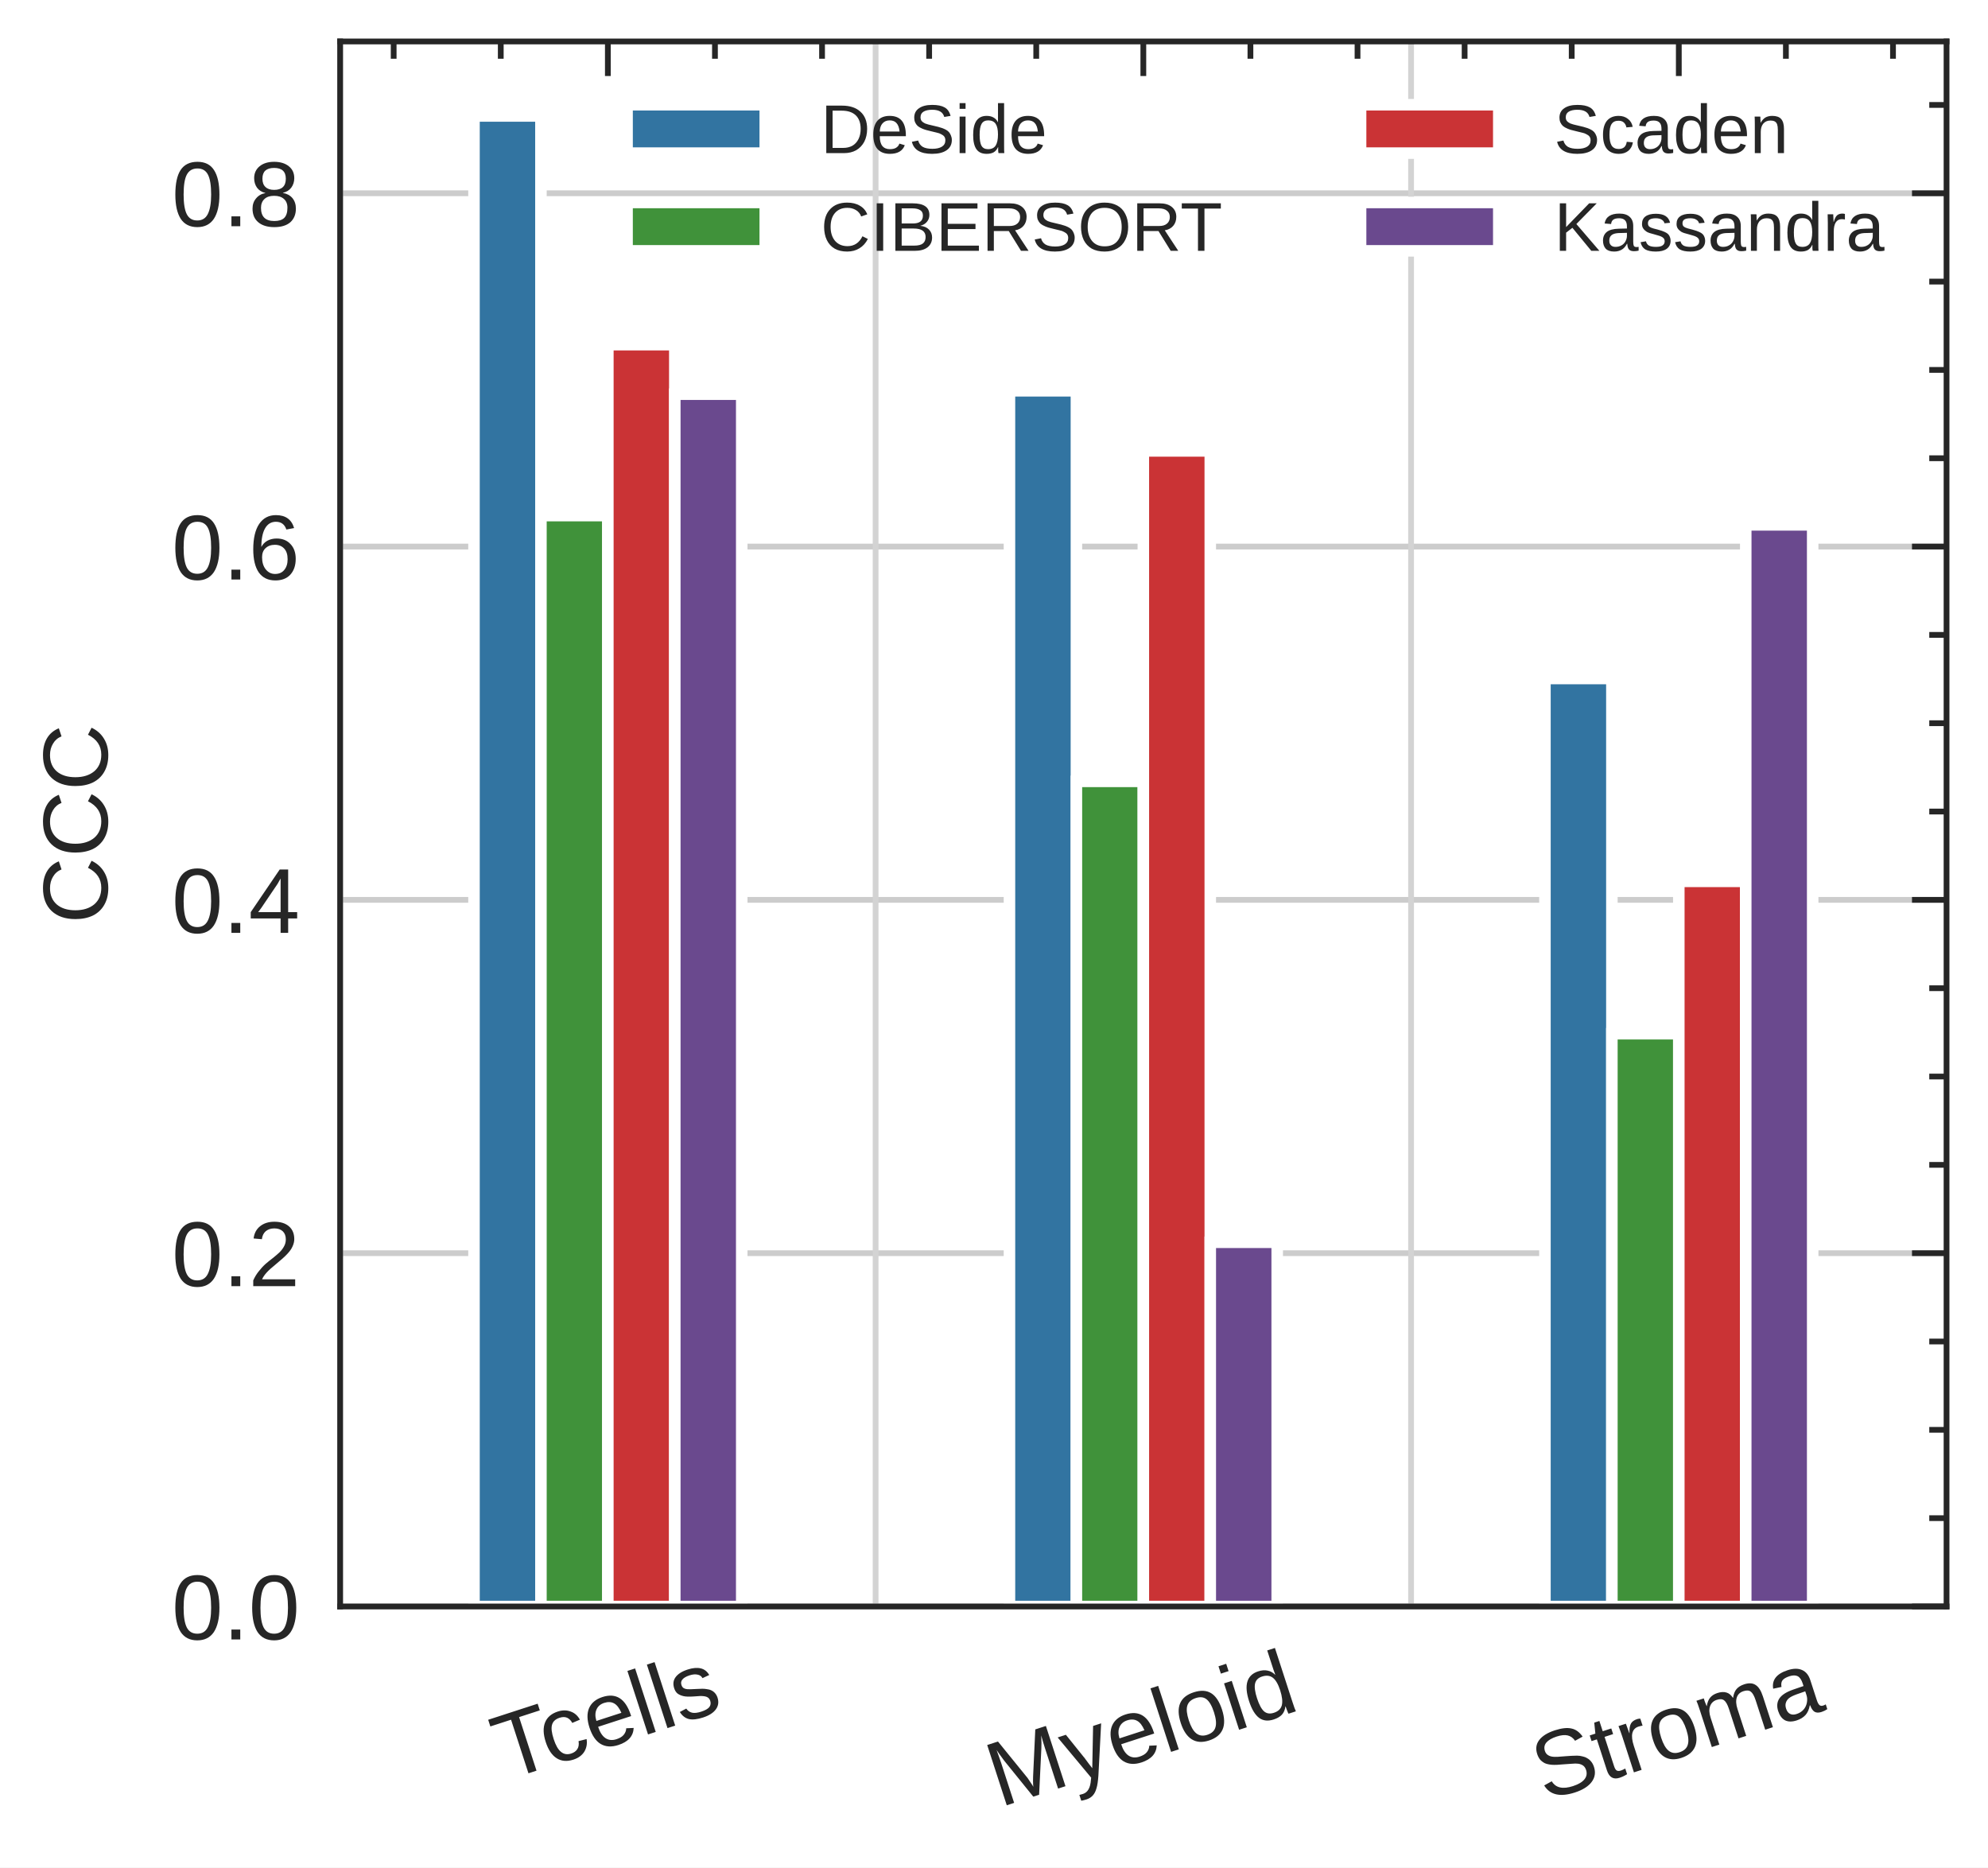
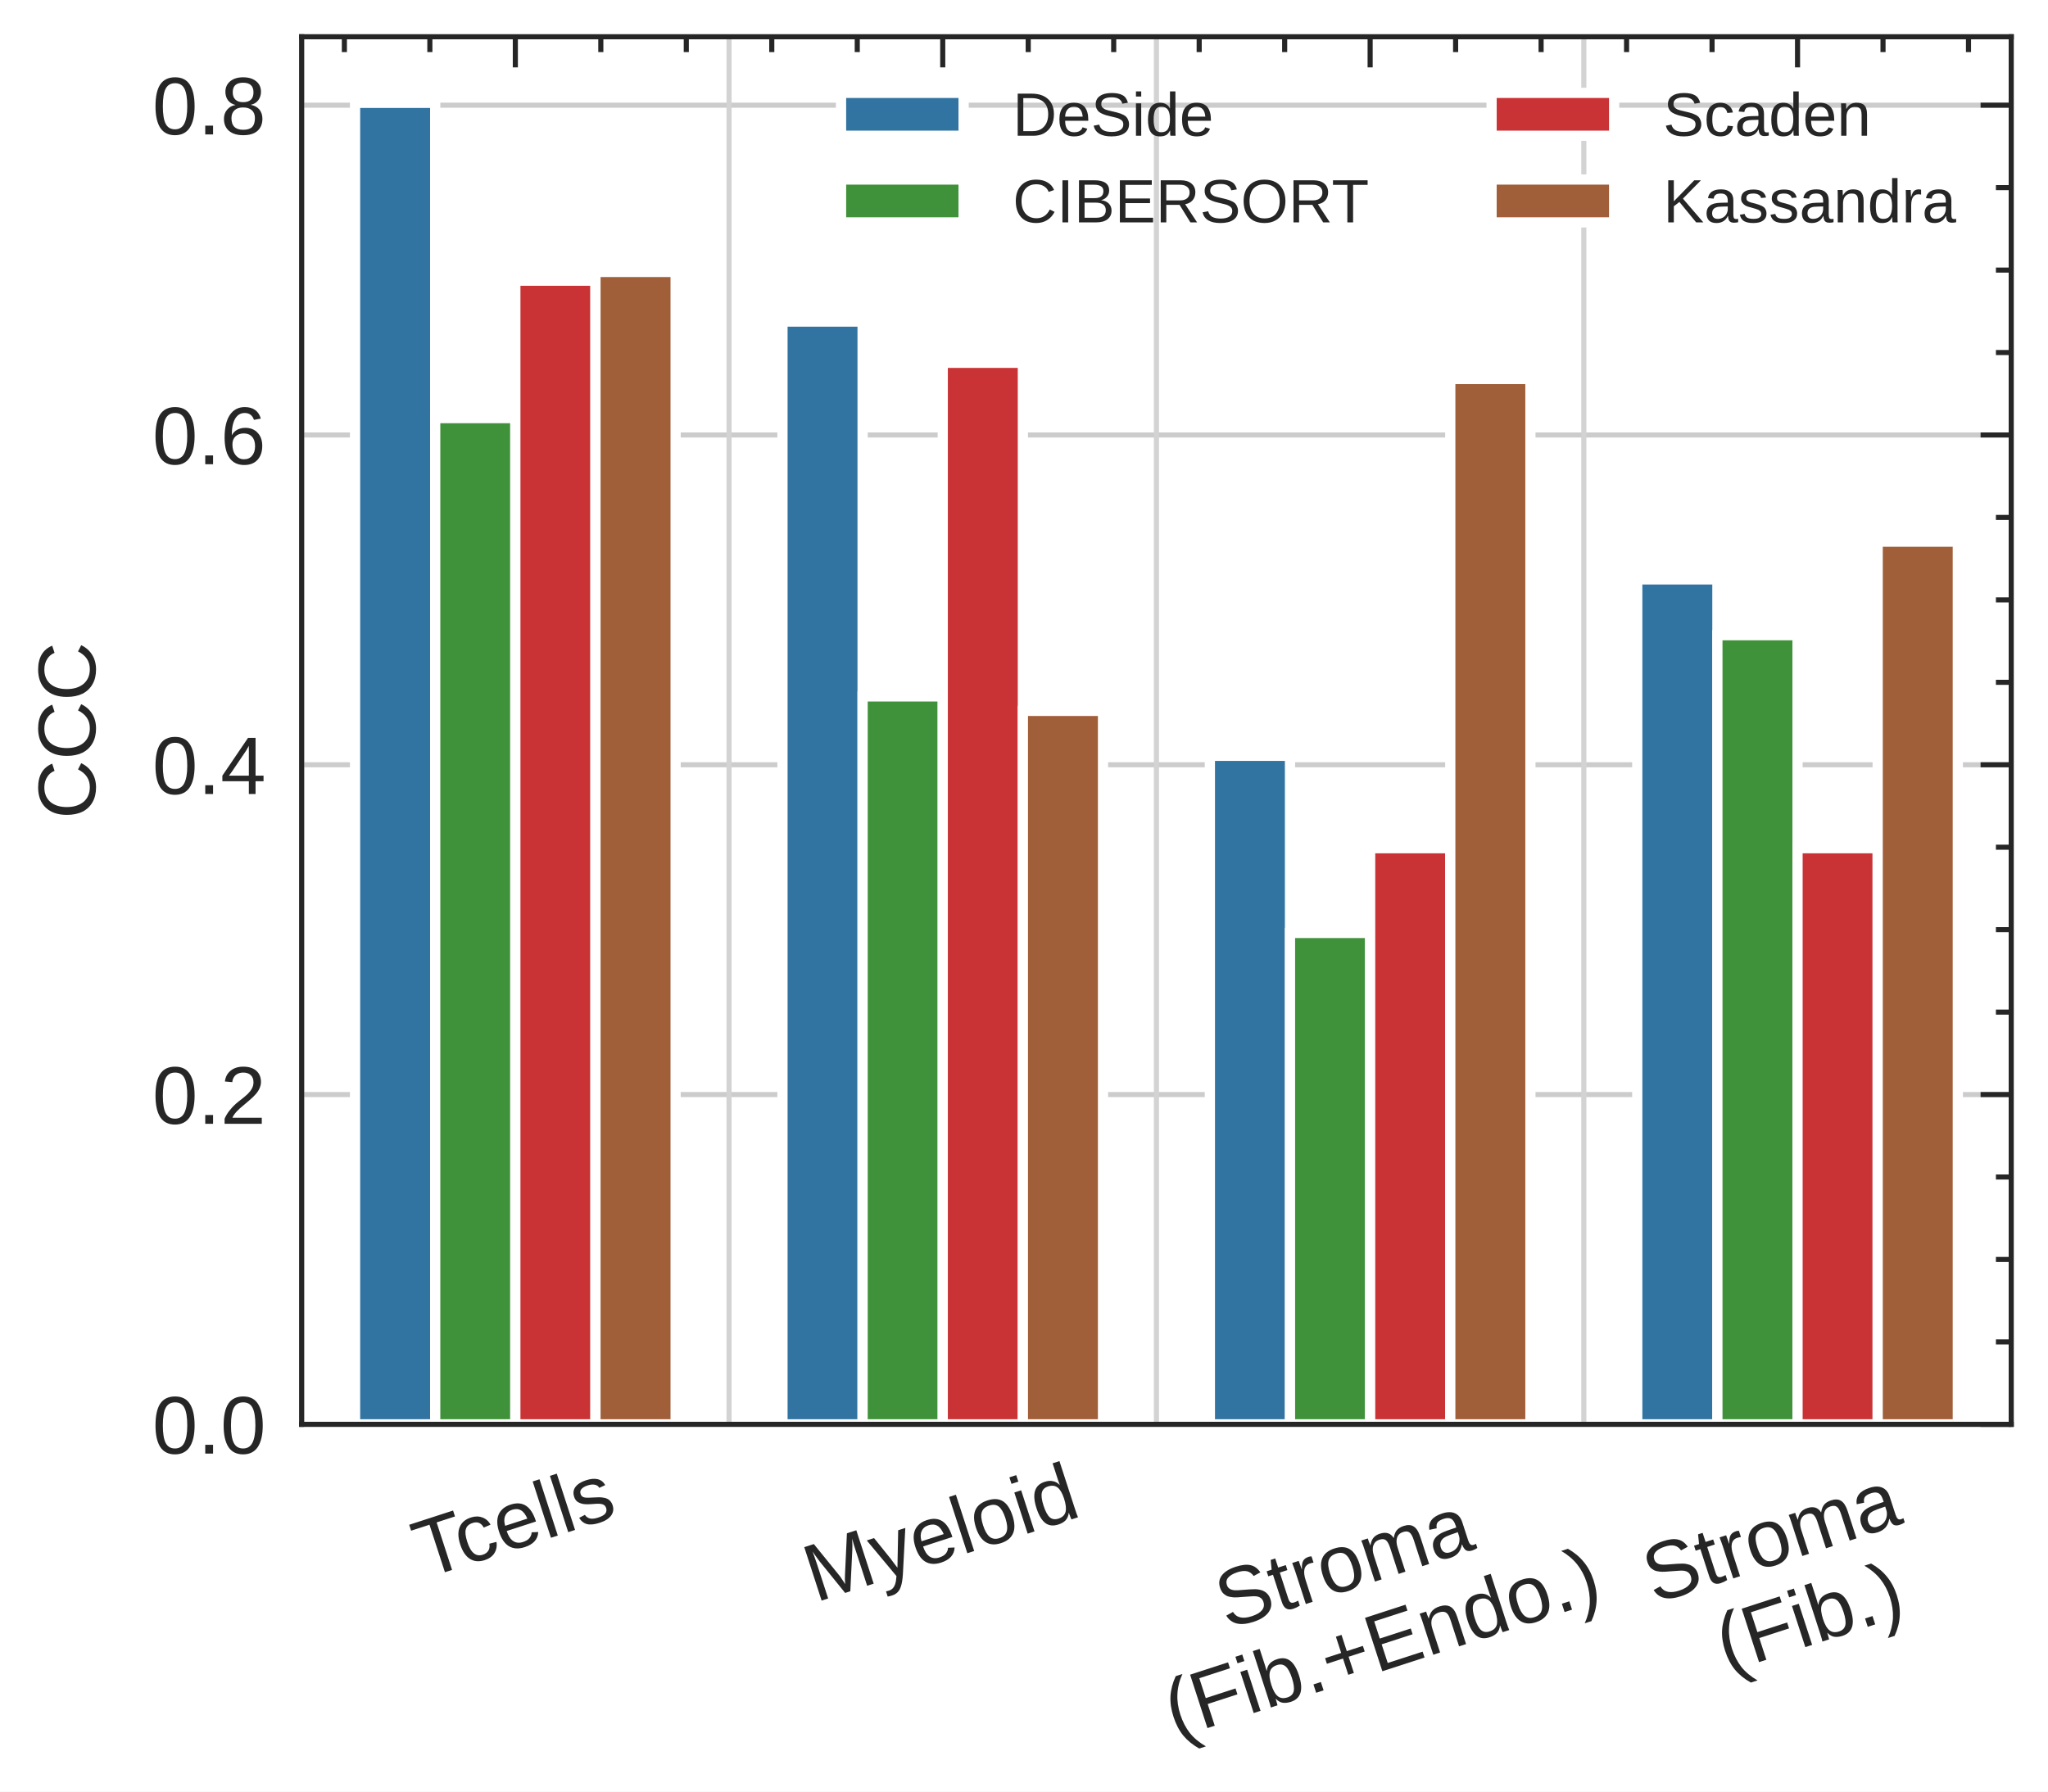
- <svg xmlns="http://www.w3.org/2000/svg" xmlns:xlink="http://www.w3.org/1999/xlink" width="172.636pt" height="162.165pt" viewBox="0 0 172.636 162.165" version="1.1">
+ <svg xmlns="http://www.w3.org/2000/svg" xmlns:xlink="http://www.w3.org/1999/xlink" width="200.536pt" height="175.477pt" viewBox="0 0 200.536 175.477" version="1.1">
  <defs>
    <style type="text/css">*{stroke-linejoin: round; stroke-linecap: butt}</style>
  </defs>
  <g id="figure_1">
    <g id="patch_1">
-       <path d="M 0 162.165  L 172.636 162.165  L 172.636 0  L 0 0  z " style="fill: #ffffff" />
+       <path d="M 0 175.477  L 200.536 175.477  L 200.536 0  L 0 0  z " style="fill: #ffffff" />
    </g>
    <g id="axes_1">
      <g id="patch_2">
-         <path d="M 29.536 139.5  L 169.036 139.5  L 169.036 3.6  L 29.536 3.6  z " style="fill: #ffffff" />
+         <path d="M 29.536 139.5  L 196.936 139.5  L 196.936 3.6  L 29.536 3.6  z " style="fill: #ffffff" />
      </g>
      <g id="matplotlib.axis_1">
        <g id="xtick_1">
          <g id="line2d_1">
            <defs>
-               <path id="m4c55c79559" d="M 0 0  L 0 3  " style="stroke: #262626; stroke-width: 0.5" />
+               <path id="mb11e8b352e" d="M 0 0  L 0 3  " style="stroke: #262626; stroke-width: 0.5" />
            </defs>
            <g>
-               <use xlink:href="#m4c55c79559" x="52.786" y="3.6" style="fill: #262626; stroke: #262626; stroke-width: 0.5" />
+               <use xlink:href="#mb11e8b352e" x="50.461" y="3.6" style="fill: #262626; stroke: #262626; stroke-width: 0.5" />
            </g>
          </g>
          <g id="text_1">
-             <text style="fill: #262626; font: 8px 'Arial'" transform="translate(43.91477 154.6263)rotate(-18)">Tcells</text>
+             <text style="fill: #262626; font: 8px 'Arial'" transform="translate(41.58977 154.6263)rotate(-18)">Tcells</text>
          </g>
        </g>
        <g id="xtick_2">
          <g id="line2d_2">
            <g>
-               <use xlink:href="#m4c55c79559" x="99.286" y="3.6" style="fill: #262626; stroke: #262626; stroke-width: 0.5" />
+               <use xlink:href="#mb11e8b352e" x="92.311" y="3.6" style="fill: #262626; stroke: #262626; stroke-width: 0.5" />
            </g>
          </g>
          <g id="text_2">
-             <text style="fill: #262626; font: 8px 'Arial'" transform="translate(86.80291 156.964)rotate(-18)">Myeloid</text>
+             <text style="fill: #262626; font: 8px 'Arial'" transform="translate(79.82791 156.964)rotate(-18)">Myeloid</text>
          </g>
        </g>
        <g id="xtick_3">
          <g id="line2d_3">
            <g>
-               <use xlink:href="#m4c55c79559" x="145.786" y="3.6" style="fill: #262626; stroke: #262626; stroke-width: 0.5" />
+               <use xlink:href="#mb11e8b352e" x="134.161" y="3.6" style="fill: #262626; stroke: #262626; stroke-width: 0.5" />
            </g>
          </g>
          <g id="text_3">
-             <text style="fill: #262626; font: 8px 'Arial'" transform="translate(134.1644 156.4136)rotate(-18)">Stroma</text>
+             <text style="fill: #262626; font: 8px 'Arial'" transform="translate(120.1426 159.6086)rotate(-18)">Stroma </text>
+             <text style="fill: #262626; font: 8px 'Arial'" transform="translate(115.0739 170.2755)rotate(-18)">(Fib.+Endo.)</text>
          </g>
        </g>
        <g id="xtick_4">
          <g id="line2d_4">
-             <defs>
-               <path id="m9e9adee984" d="M 0 0  L 0 1.5  " style="stroke: #262626; stroke-width: 0.5" />
-             </defs>
-             <g>
-               <use xlink:href="#m9e9adee984" x="34.186" y="3.6" style="fill: #262626; stroke: #262626; stroke-width: 0.5" />
-             </g>
+             <g>
+               <use xlink:href="#mb11e8b352e" x="176.011" y="3.6" style="fill: #262626; stroke: #262626; stroke-width: 0.5" />
+             </g>
+           </g>
+           <g id="text_4">
+             <text style="fill: #262626; font: 8px 'Arial'" transform="translate(161.9926 157.1004)rotate(-18)">Stroma </text>
+             <text style="fill: #262626; font: 8px 'Arial'" transform="translate(169.0868 163.8153)rotate(-18)">(Fib.)</text>
          </g>
        </g>
        <g id="xtick_5">
          <g id="line2d_5">
-             <g>
-               <use xlink:href="#m9e9adee984" x="43.486" y="3.6" style="fill: #262626; stroke: #262626; stroke-width: 0.5" />
+             <defs>
+               <path id="mb21814b7e6" d="M 0 0  L 0 1.5  " style="stroke: #262626; stroke-width: 0.5" />
+             </defs>
+             <g>
+               <use xlink:href="#mb21814b7e6" x="33.721" y="3.6" style="fill: #262626; stroke: #262626; stroke-width: 0.5" />
            </g>
          </g>
        </g>
        <g id="xtick_6">
          <g id="line2d_6">
            <g>
-               <use xlink:href="#m9e9adee984" x="62.086" y="3.6" style="fill: #262626; stroke: #262626; stroke-width: 0.5" />
+               <use xlink:href="#mb21814b7e6" x="42.091" y="3.6" style="fill: #262626; stroke: #262626; stroke-width: 0.5" />
            </g>
          </g>
        </g>
        <g id="xtick_7">
          <g id="line2d_7">
            <g>
-               <use xlink:href="#m9e9adee984" x="71.386" y="3.6" style="fill: #262626; stroke: #262626; stroke-width: 0.5" />
+               <use xlink:href="#mb21814b7e6" x="58.831" y="3.6" style="fill: #262626; stroke: #262626; stroke-width: 0.5" />
            </g>
          </g>
        </g>
        <g id="xtick_8">
          <g id="line2d_8">
            <g>
-               <use xlink:href="#m9e9adee984" x="80.686" y="3.6" style="fill: #262626; stroke: #262626; stroke-width: 0.5" />
+               <use xlink:href="#mb21814b7e6" x="67.201" y="3.6" style="fill: #262626; stroke: #262626; stroke-width: 0.5" />
            </g>
          </g>
        </g>
        <g id="xtick_9">
          <g id="line2d_9">
            <g>
-               <use xlink:href="#m9e9adee984" x="89.986" y="3.6" style="fill: #262626; stroke: #262626; stroke-width: 0.5" />
+               <use xlink:href="#mb21814b7e6" x="75.571" y="3.6" style="fill: #262626; stroke: #262626; stroke-width: 0.5" />
            </g>
          </g>
        </g>
        <g id="xtick_10">
          <g id="line2d_10">
            <g>
-               <use xlink:href="#m9e9adee984" x="108.586" y="3.6" style="fill: #262626; stroke: #262626; stroke-width: 0.5" />
+               <use xlink:href="#mb21814b7e6" x="83.941" y="3.6" style="fill: #262626; stroke: #262626; stroke-width: 0.5" />
            </g>
          </g>
        </g>
        <g id="xtick_11">
          <g id="line2d_11">
            <g>
-               <use xlink:href="#m9e9adee984" x="117.886" y="3.6" style="fill: #262626; stroke: #262626; stroke-width: 0.5" />
+               <use xlink:href="#mb21814b7e6" x="100.681" y="3.6" style="fill: #262626; stroke: #262626; stroke-width: 0.5" />
            </g>
          </g>
        </g>
        <g id="xtick_12">
          <g id="line2d_12">
            <g>
-               <use xlink:href="#m9e9adee984" x="127.186" y="3.6" style="fill: #262626; stroke: #262626; stroke-width: 0.5" />
+               <use xlink:href="#mb21814b7e6" x="109.051" y="3.6" style="fill: #262626; stroke: #262626; stroke-width: 0.5" />
            </g>
          </g>
        </g>
        <g id="xtick_13">
          <g id="line2d_13">
            <g>
-               <use xlink:href="#m9e9adee984" x="136.486" y="3.6" style="fill: #262626; stroke: #262626; stroke-width: 0.5" />
+               <use xlink:href="#mb21814b7e6" x="117.421" y="3.6" style="fill: #262626; stroke: #262626; stroke-width: 0.5" />
            </g>
          </g>
        </g>
        <g id="xtick_14">
          <g id="line2d_14">
            <g>
-               <use xlink:href="#m9e9adee984" x="155.086" y="3.6" style="fill: #262626; stroke: #262626; stroke-width: 0.5" />
+               <use xlink:href="#mb21814b7e6" x="125.791" y="3.6" style="fill: #262626; stroke: #262626; stroke-width: 0.5" />
            </g>
          </g>
        </g>
        <g id="xtick_15">
          <g id="line2d_15">
            <g>
-               <use xlink:href="#m9e9adee984" x="164.386" y="3.6" style="fill: #262626; stroke: #262626; stroke-width: 0.5" />
+               <use xlink:href="#mb21814b7e6" x="142.531" y="3.6" style="fill: #262626; stroke: #262626; stroke-width: 0.5" />
+             </g>
+           </g>
+         </g>
+         <g id="xtick_16">
+           <g id="line2d_16">
+             <g>
+               <use xlink:href="#mb21814b7e6" x="150.901" y="3.6" style="fill: #262626; stroke: #262626; stroke-width: 0.5" />
+             </g>
+           </g>
+         </g>
+         <g id="xtick_17">
+           <g id="line2d_17">
+             <g>
+               <use xlink:href="#mb21814b7e6" x="159.271" y="3.6" style="fill: #262626; stroke: #262626; stroke-width: 0.5" />
+             </g>
+           </g>
+         </g>
+         <g id="xtick_18">
+           <g id="line2d_18">
+             <g>
+               <use xlink:href="#mb21814b7e6" x="167.641" y="3.6" style="fill: #262626; stroke: #262626; stroke-width: 0.5" />
+             </g>
+           </g>
+         </g>
+         <g id="xtick_19">
+           <g id="line2d_19">
+             <g>
+               <use xlink:href="#mb21814b7e6" x="184.381" y="3.6" style="fill: #262626; stroke: #262626; stroke-width: 0.5" />
+             </g>
+           </g>
+         </g>
+         <g id="xtick_20">
+           <g id="line2d_20">
+             <g>
+               <use xlink:href="#mb21814b7e6" x="192.751" y="3.6" style="fill: #262626; stroke: #262626; stroke-width: 0.5" />
            </g>
          </g>
        </g>
      </g>
      <g id="matplotlib.axis_2">
        <g id="ytick_1">
-           <g id="line2d_16">
-             <path d="M 29.536 139.5  L 169.036 139.5  " clip-path="url(#pa37ca09bcc)" style="fill: none; stroke: #cccccc; stroke-width: 0.5; stroke-linecap: round" />
-           </g>
-           <g id="line2d_17">
+           <g id="line2d_21">
+             <path d="M 29.536 139.5  L 196.936 139.5  " clip-path="url(#p33b886769d)" style="fill: none; stroke: #cccccc; stroke-width: 0.5; stroke-linecap: round" />
+           </g>
+           <g id="line2d_22">
            <defs>
-               <path id="m4dd81685ff" d="M 0 0  L -3 0  " style="stroke: #262626; stroke-width: 0.5" />
+               <path id="m126114aaee" d="M 0 0  L -3 0  " style="stroke: #262626; stroke-width: 0.5" />
            </defs>
            <g>
-               <use xlink:href="#m4dd81685ff" x="169.036" y="139.5" style="fill: #262626; stroke: #262626; stroke-width: 0.5" />
-             </g>
-           </g>
-           <g id="text_4">
+               <use xlink:href="#m126114aaee" x="196.936" y="139.5" style="fill: #262626; stroke: #262626; stroke-width: 0.5" />
+             </g>
+           </g>
+           <g id="text_5">
            <text style="fill: #262626; font: 8px 'Arial'; text-anchor: end" x="26.036" y="142.363" transform="rotate(-0, 26.03625, 142.3631)">0.0</text>
          </g>
        </g>
        <g id="ytick_2">
-           <g id="line2d_18">
-             <path d="M 29.536 108.82  L 169.036 108.82  " clip-path="url(#pa37ca09bcc)" style="fill: none; stroke: #cccccc; stroke-width: 0.5; stroke-linecap: round" />
-           </g>
-           <g id="line2d_19">
-             <g>
-               <use xlink:href="#m4dd81685ff" x="169.036" y="108.82" style="fill: #262626; stroke: #262626; stroke-width: 0.5" />
-             </g>
-           </g>
-           <g id="text_5">
-             <text style="fill: #262626; font: 8px 'Arial'; text-anchor: end" x="26.036" y="111.684" transform="rotate(-0, 26.03625, 111.6835)">0.2</text>
+           <g id="line2d_23">
+             <path d="M 29.536 107.2  L 196.936 107.2  " clip-path="url(#p33b886769d)" style="fill: none; stroke: #cccccc; stroke-width: 0.5; stroke-linecap: round" />
+           </g>
+           <g id="line2d_24">
+             <g>
+               <use xlink:href="#m126114aaee" x="196.936" y="107.2" style="fill: #262626; stroke: #262626; stroke-width: 0.5" />
+             </g>
+           </g>
+           <g id="text_6">
+             <text style="fill: #262626; font: 8px 'Arial'; text-anchor: end" x="26.036" y="110.064" transform="rotate(-0, 26.03625, 110.0636)">0.2</text>
          </g>
        </g>
        <g id="ytick_3">
-           <g id="line2d_20">
-             <path d="M 29.536 78.141  L 169.036 78.141  " clip-path="url(#pa37ca09bcc)" style="fill: none; stroke: #cccccc; stroke-width: 0.5; stroke-linecap: round" />
-           </g>
-           <g id="line2d_21">
-             <g>
-               <use xlink:href="#m4dd81685ff" x="169.036" y="78.141" style="fill: #262626; stroke: #262626; stroke-width: 0.5" />
-             </g>
-           </g>
-           <g id="text_6">
-             <text style="fill: #262626; font: 8px 'Arial'; text-anchor: end" x="26.036" y="81.004" transform="rotate(-0, 26.03625, 81.00391)">0.4</text>
+           <g id="line2d_25">
+             <path d="M 29.536 74.901  L 196.936 74.901  " clip-path="url(#p33b886769d)" style="fill: none; stroke: #cccccc; stroke-width: 0.5; stroke-linecap: round" />
+           </g>
+           <g id="line2d_26">
+             <g>
+               <use xlink:href="#m126114aaee" x="196.936" y="74.901" style="fill: #262626; stroke: #262626; stroke-width: 0.5" />
+             </g>
+           </g>
+           <g id="text_7">
+             <text style="fill: #262626; font: 8px 'Arial'; text-anchor: end" x="26.036" y="77.764" transform="rotate(-0, 26.03625, 77.76408)">0.4</text>
          </g>
        </g>
        <g id="ytick_4">
-           <g id="line2d_22">
-             <path d="M 29.536 47.461  L 169.036 47.461  " clip-path="url(#pa37ca09bcc)" style="fill: none; stroke: #cccccc; stroke-width: 0.5; stroke-linecap: round" />
-           </g>
-           <g id="line2d_23">
-             <g>
-               <use xlink:href="#m4dd81685ff" x="169.036" y="47.461" style="fill: #262626; stroke: #262626; stroke-width: 0.5" />
-             </g>
-           </g>
-           <g id="text_7">
-             <text style="fill: #262626; font: 8px 'Arial'; text-anchor: end" x="26.036" y="50.324" transform="rotate(-0, 26.03625, 50.3243)">0.6</text>
+           <g id="line2d_27">
+             <path d="M 29.536 42.601  L 196.936 42.601  " clip-path="url(#p33b886769d)" style="fill: none; stroke: #cccccc; stroke-width: 0.5; stroke-linecap: round" />
+           </g>
+           <g id="line2d_28">
+             <g>
+               <use xlink:href="#m126114aaee" x="196.936" y="42.601" style="fill: #262626; stroke: #262626; stroke-width: 0.5" />
+             </g>
+           </g>
+           <g id="text_8">
+             <text style="fill: #262626; font: 8px 'Arial'; text-anchor: end" x="26.036" y="45.465" transform="rotate(-0, 26.03625, 45.46455)">0.6</text>
          </g>
        </g>
        <g id="ytick_5">
-           <g id="line2d_24">
-             <path d="M 29.536 16.782  L 169.036 16.782  " clip-path="url(#pa37ca09bcc)" style="fill: none; stroke: #cccccc; stroke-width: 0.5; stroke-linecap: round" />
-           </g>
-           <g id="line2d_25">
-             <g>
-               <use xlink:href="#m4dd81685ff" x="169.036" y="16.782" style="fill: #262626; stroke: #262626; stroke-width: 0.5" />
-             </g>
-           </g>
-           <g id="text_8">
-             <text style="fill: #262626; font: 8px 'Arial'; text-anchor: end" x="26.036" y="19.645" transform="rotate(-0, 26.03625, 19.64469)">0.8</text>
+           <g id="line2d_29">
+             <path d="M 29.536 10.302  L 196.936 10.302  " clip-path="url(#p33b886769d)" style="fill: none; stroke: #cccccc; stroke-width: 0.5; stroke-linecap: round" />
+           </g>
+           <g id="line2d_30">
+             <g>
+               <use xlink:href="#m126114aaee" x="196.936" y="10.302" style="fill: #262626; stroke: #262626; stroke-width: 0.5" />
+             </g>
+           </g>
+           <g id="text_9">
+             <text style="fill: #262626; font: 8px 'Arial'; text-anchor: end" x="26.036" y="13.165" transform="rotate(-0, 26.03625, 13.16503)">0.8</text>
          </g>
        </g>
        <g id="ytick_6">
-           <g id="line2d_26">
+           <g id="line2d_31">
            <defs>
-               <path id="m753be40978" d="M 0 0  L -1.5 0  " style="stroke: #262626; stroke-width: 0.5" />
+               <path id="mc7b4b377d9" d="M 0 0  L -1.5 0  " style="stroke: #262626; stroke-width: 0.5" />
            </defs>
            <g>
-               <use xlink:href="#m753be40978" x="169.036" y="131.83" style="fill: #262626; stroke: #262626; stroke-width: 0.5" />
+               <use xlink:href="#mc7b4b377d9" x="196.936" y="131.425" style="fill: #262626; stroke: #262626; stroke-width: 0.5" />
            </g>
          </g>
        </g>
        <g id="ytick_7">
-           <g id="line2d_27">
-             <g>
-               <use xlink:href="#m753be40978" x="169.036" y="124.16" style="fill: #262626; stroke: #262626; stroke-width: 0.5" />
+           <g id="line2d_32">
+             <g>
+               <use xlink:href="#mc7b4b377d9" x="196.936" y="123.35" style="fill: #262626; stroke: #262626; stroke-width: 0.5" />
            </g>
          </g>
        </g>
        <g id="ytick_8">
-           <g id="line2d_28">
-             <g>
-               <use xlink:href="#m753be40978" x="169.036" y="116.49" style="fill: #262626; stroke: #262626; stroke-width: 0.5" />
+           <g id="line2d_33">
+             <g>
+               <use xlink:href="#mc7b4b377d9" x="196.936" y="115.275" style="fill: #262626; stroke: #262626; stroke-width: 0.5" />
            </g>
          </g>
        </g>
        <g id="ytick_9">
-           <g id="line2d_29">
-             <g>
-               <use xlink:href="#m753be40978" x="169.036" y="101.15" style="fill: #262626; stroke: #262626; stroke-width: 0.5" />
+           <g id="line2d_34">
+             <g>
+               <use xlink:href="#mc7b4b377d9" x="196.936" y="99.126" style="fill: #262626; stroke: #262626; stroke-width: 0.5" />
            </g>
          </g>
        </g>
        <g id="ytick_10">
-           <g id="line2d_30">
-             <g>
-               <use xlink:href="#m753be40978" x="169.036" y="93.481" style="fill: #262626; stroke: #262626; stroke-width: 0.5" />
+           <g id="line2d_35">
+             <g>
+               <use xlink:href="#mc7b4b377d9" x="196.936" y="91.051" style="fill: #262626; stroke: #262626; stroke-width: 0.5" />
            </g>
          </g>
        </g>
        <g id="ytick_11">
-           <g id="line2d_31">
-             <g>
-               <use xlink:href="#m753be40978" x="169.036" y="85.811" style="fill: #262626; stroke: #262626; stroke-width: 0.5" />
+           <g id="line2d_36">
+             <g>
+               <use xlink:href="#mc7b4b377d9" x="196.936" y="82.976" style="fill: #262626; stroke: #262626; stroke-width: 0.5" />
            </g>
          </g>
        </g>
        <g id="ytick_12">
-           <g id="line2d_32">
-             <g>
-               <use xlink:href="#m753be40978" x="169.036" y="70.471" style="fill: #262626; stroke: #262626; stroke-width: 0.5" />
+           <g id="line2d_37">
+             <g>
+               <use xlink:href="#mc7b4b377d9" x="196.936" y="66.826" style="fill: #262626; stroke: #262626; stroke-width: 0.5" />
            </g>
          </g>
        </g>
        <g id="ytick_13">
-           <g id="line2d_33">
-             <g>
-               <use xlink:href="#m753be40978" x="169.036" y="62.801" style="fill: #262626; stroke: #262626; stroke-width: 0.5" />
+           <g id="line2d_38">
+             <g>
+               <use xlink:href="#mc7b4b377d9" x="196.936" y="58.751" style="fill: #262626; stroke: #262626; stroke-width: 0.5" />
            </g>
          </g>
        </g>
        <g id="ytick_14">
-           <g id="line2d_34">
-             <g>
-               <use xlink:href="#m753be40978" x="169.036" y="55.131" style="fill: #262626; stroke: #262626; stroke-width: 0.5" />
+           <g id="line2d_39">
+             <g>
+               <use xlink:href="#mc7b4b377d9" x="196.936" y="50.676" style="fill: #262626; stroke: #262626; stroke-width: 0.5" />
            </g>
          </g>
        </g>
        <g id="ytick_15">
-           <g id="line2d_35">
-             <g>
-               <use xlink:href="#m753be40978" x="169.036" y="39.791" style="fill: #262626; stroke: #262626; stroke-width: 0.5" />
+           <g id="line2d_40">
+             <g>
+               <use xlink:href="#mc7b4b377d9" x="196.936" y="34.527" style="fill: #262626; stroke: #262626; stroke-width: 0.5" />
            </g>
          </g>
        </g>
        <g id="ytick_16">
-           <g id="line2d_36">
-             <g>
-               <use xlink:href="#m753be40978" x="169.036" y="32.121" style="fill: #262626; stroke: #262626; stroke-width: 0.5" />
+           <g id="line2d_41">
+             <g>
+               <use xlink:href="#mc7b4b377d9" x="196.936" y="26.452" style="fill: #262626; stroke: #262626; stroke-width: 0.5" />
            </g>
          </g>
        </g>
        <g id="ytick_17">
-           <g id="line2d_37">
-             <g>
-               <use xlink:href="#m753be40978" x="169.036" y="24.451" style="fill: #262626; stroke: #262626; stroke-width: 0.5" />
-             </g>
-           </g>
-         </g>
-         <g id="ytick_18">
-           <g id="line2d_38">
-             <g>
-               <use xlink:href="#m753be40978" x="169.036" y="9.112" style="fill: #262626; stroke: #262626; stroke-width: 0.5" />
-             </g>
-           </g>
-         </g>
-         <g id="text_9">
+           <g id="line2d_42">
+             <g>
+               <use xlink:href="#mc7b4b377d9" x="196.936" y="18.377" style="fill: #262626; stroke: #262626; stroke-width: 0.5" />
+             </g>
+           </g>
+         </g>
+         <g id="text_10">
          <text style="fill: #262626; font: 8px 'Arial'; text-anchor: middle" x="9.326" y="71.55" transform="rotate(-90, 9.32625, 71.55)">CCC</text>
        </g>
      </g>
      <g id="patch_3">
-         <path d="M 41.161 139.5  L 46.974 139.5  L 46.974 10.071  L 41.161 10.071  z " clip-path="url(#pa37ca09bcc)" style="fill: #3274a1; stroke: #ffffff; stroke-linejoin: miter" />
+         <path d="M 34.767 139.5  L 42.614 139.5  L 42.614 10.071  L 34.767 10.071  z " clip-path="url(#p33b886769d)" style="fill: #3274a1; stroke: #ffffff; stroke-linejoin: miter" />
      </g>
      <g id="patch_4">
-         <path d="M 87.661 139.5  L 93.474 139.5  L 93.474 33.934  L 87.661 33.934  z " clip-path="url(#pa37ca09bcc)" style="fill: #3274a1; stroke: #ffffff; stroke-linejoin: miter" />
+         <path d="M 76.618 139.5  L 84.464 139.5  L 84.464 31.494  L 76.618 31.494  z " clip-path="url(#p33b886769d)" style="fill: #3274a1; stroke: #ffffff; stroke-linejoin: miter" />
      </g>
      <g id="patch_5">
-         <path d="M 134.161 139.5  L 139.974 139.5  L 139.974 58.919  L 134.161 58.919  z " clip-path="url(#pa37ca09bcc)" style="fill: #3274a1; stroke: #ffffff; stroke-linejoin: miter" />
+         <path d="M 118.468 139.5  L 126.314 139.5  L 126.314 74.022  L 118.468 74.022  z " clip-path="url(#p33b886769d)" style="fill: #3274a1; stroke: #ffffff; stroke-linejoin: miter" />
      </g>
      <g id="patch_6">
-         <path d="M 46.974 139.5  L 52.786 139.5  L 52.786 44.773  L 46.974 44.773  z " clip-path="url(#pa37ca09bcc)" style="fill: #40923a; stroke: #ffffff; stroke-linejoin: miter" />
+         <path d="M 160.317 139.5  L 168.164 139.5  L 168.164 56.746  L 160.317 56.746  z " clip-path="url(#p33b886769d)" style="fill: #3274a1; stroke: #ffffff; stroke-linejoin: miter" />
      </g>
      <g id="patch_7">
-         <path d="M 93.474 139.5  L 99.286 139.5  L 99.286 67.852  L 93.474 67.852  z " clip-path="url(#pa37ca09bcc)" style="fill: #40923a; stroke: #ffffff; stroke-linejoin: miter" />
+         <path d="M 42.614 139.5  L 50.461 139.5  L 50.461 40.948  L 42.614 40.948  z " clip-path="url(#p33b886769d)" style="fill: #40923a; stroke: #ffffff; stroke-linejoin: miter" />
      </g>
      <g id="patch_8">
-         <path d="M 139.974 139.5  L 145.786 139.5  L 145.786 89.765  L 139.974 89.765  z " clip-path="url(#pa37ca09bcc)" style="fill: #40923a; stroke: #ffffff; stroke-linejoin: miter" />
+         <path d="M 84.464 139.5  L 92.311 139.5  L 92.311 68.204  L 84.464 68.204  z " clip-path="url(#p33b886769d)" style="fill: #40923a; stroke: #ffffff; stroke-linejoin: miter" />
      </g>
      <g id="patch_9">
-         <path d="M 52.786 139.5  L 58.599 139.5  L 58.599 29.93  L 52.786 29.93  z " clip-path="url(#pa37ca09bcc)" style="fill: #ca3335; stroke: #ffffff; stroke-linejoin: miter" />
+         <path d="M 126.314 139.5  L 134.161 139.5  L 134.161 91.37  L 126.314 91.37  z " clip-path="url(#p33b886769d)" style="fill: #40923a; stroke: #ffffff; stroke-linejoin: miter" />
      </g>
      <g id="patch_10">
-         <path d="M 99.286 139.5  L 105.099 139.5  L 105.099 39.155  L 99.286 39.155  z " clip-path="url(#pa37ca09bcc)" style="fill: #ca3335; stroke: #ffffff; stroke-linejoin: miter" />
+         <path d="M 168.164 139.5  L 176.011 139.5  L 176.011 62.212  L 168.164 62.212  z " clip-path="url(#p33b886769d)" style="fill: #40923a; stroke: #ffffff; stroke-linejoin: miter" />
      </g>
      <g id="patch_11">
-         <path d="M 145.786 139.5  L 151.599 139.5  L 151.599 76.533  L 145.786 76.533  z " clip-path="url(#pa37ca09bcc)" style="fill: #ca3335; stroke: #ffffff; stroke-linejoin: miter" />
+         <path d="M 50.461 139.5  L 58.308 139.5  L 58.308 27.487  L 50.461 27.487  z " clip-path="url(#p33b886769d)" style="fill: #ca3335; stroke: #ffffff; stroke-linejoin: miter" />
      </g>
      <g id="patch_12">
-         <path d="M 58.599 139.5  L 64.411 139.5  L 64.411 34.229  L 58.599 34.229  z " clip-path="url(#pa37ca09bcc)" style="fill: #6a498e; stroke: #ffffff; stroke-linejoin: miter" />
+         <path d="M 92.311 139.5  L 100.158 139.5  L 100.158 35.532  L 92.311 35.532  z " clip-path="url(#p33b886769d)" style="fill: #ca3335; stroke: #ffffff; stroke-linejoin: miter" />
      </g>
      <g id="patch_13">
-         <path d="M 105.099 139.5  L 110.911 139.5  L 110.911 107.873  L 105.099 107.873  z " clip-path="url(#pa37ca09bcc)" style="fill: #6a498e; stroke: #ffffff; stroke-linejoin: miter" />
+         <path d="M 134.161 139.5  L 142.008 139.5  L 142.008 83.074  L 134.161 83.074  z " clip-path="url(#p33b886769d)" style="fill: #ca3335; stroke: #ffffff; stroke-linejoin: miter" />
      </g>
      <g id="patch_14">
-         <path d="M 151.599 139.5  L 157.411 139.5  L 157.411 45.578  L 151.599 45.578  z " clip-path="url(#pa37ca09bcc)" style="fill: #6a498e; stroke: #ffffff; stroke-linejoin: miter" />
-       </g>
-       <g id="line2d_39">
-         <path clip-path="url(#pa37ca09bcc)" style="fill: none; stroke: #424242; stroke-width: 1.8; stroke-linecap: round" />
-       </g>
-       <g id="line2d_40">
-         <path clip-path="url(#pa37ca09bcc)" style="fill: none; stroke: #424242; stroke-width: 1.8; stroke-linecap: round" />
-       </g>
-       <g id="line2d_41">
-         <path clip-path="url(#pa37ca09bcc)" style="fill: none; stroke: #424242; stroke-width: 1.8; stroke-linecap: round" />
-       </g>
-       <g id="line2d_42">
-         <path clip-path="url(#pa37ca09bcc)" style="fill: none; stroke: #424242; stroke-width: 1.8; stroke-linecap: round" />
+         <path d="M 176.011 139.5  L 183.858 139.5  L 183.858 83.074  L 176.011 83.074  z " clip-path="url(#p33b886769d)" style="fill: #ca3335; stroke: #ffffff; stroke-linejoin: miter" />
+       </g>
+       <g id="patch_15">
+         <path d="M 58.308 139.5  L 66.155 139.5  L 66.155 26.633  L 58.308 26.633  z " clip-path="url(#p33b886769d)" style="fill: #a05e39; stroke: #ffffff; stroke-linejoin: miter" />
+       </g>
+       <g id="patch_16">
+         <path d="M 100.158 139.5  L 108.005 139.5  L 108.005 69.621  L 100.158 69.621  z " clip-path="url(#p33b886769d)" style="fill: #a05e39; stroke: #ffffff; stroke-linejoin: miter" />
+       </g>
+       <g id="patch_17">
+         <path d="M 142.008 139.5  L 149.855 139.5  L 149.855 37.123  L 142.008 37.123  z " clip-path="url(#p33b886769d)" style="fill: #a05e39; stroke: #ffffff; stroke-linejoin: miter" />
+       </g>
+       <g id="patch_18">
+         <path d="M 183.858 139.5  L 191.705 139.5  L 191.705 53.049  L 183.858 53.049  z " clip-path="url(#p33b886769d)" style="fill: #a05e39; stroke: #ffffff; stroke-linejoin: miter" />
      </g>
      <g id="line2d_43">
-         <path clip-path="url(#pa37ca09bcc)" style="fill: none; stroke: #424242; stroke-width: 1.8; stroke-linecap: round" />
+         <path clip-path="url(#p33b886769d)" style="fill: none; stroke: #424242; stroke-width: 1.8; stroke-linecap: round" />
      </g>
      <g id="line2d_44">
-         <path clip-path="url(#pa37ca09bcc)" style="fill: none; stroke: #424242; stroke-width: 1.8; stroke-linecap: round" />
+         <path clip-path="url(#p33b886769d)" style="fill: none; stroke: #424242; stroke-width: 1.8; stroke-linecap: round" />
      </g>
      <g id="line2d_45">
-         <path clip-path="url(#pa37ca09bcc)" style="fill: none; stroke: #424242; stroke-width: 1.8; stroke-linecap: round" />
+         <path clip-path="url(#p33b886769d)" style="fill: none; stroke: #424242; stroke-width: 1.8; stroke-linecap: round" />
      </g>
      <g id="line2d_46">
-         <path clip-path="url(#pa37ca09bcc)" style="fill: none; stroke: #424242; stroke-width: 1.8; stroke-linecap: round" />
+         <path clip-path="url(#p33b886769d)" style="fill: none; stroke: #424242; stroke-width: 1.8; stroke-linecap: round" />
      </g>
      <g id="line2d_47">
-         <path clip-path="url(#pa37ca09bcc)" style="fill: none; stroke: #424242; stroke-width: 1.8; stroke-linecap: round" />
+         <path clip-path="url(#p33b886769d)" style="fill: none; stroke: #424242; stroke-width: 1.8; stroke-linecap: round" />
      </g>
      <g id="line2d_48">
-         <path clip-path="url(#pa37ca09bcc)" style="fill: none; stroke: #424242; stroke-width: 1.8; stroke-linecap: round" />
+         <path clip-path="url(#p33b886769d)" style="fill: none; stroke: #424242; stroke-width: 1.8; stroke-linecap: round" />
      </g>
      <g id="line2d_49">
-         <path clip-path="url(#pa37ca09bcc)" style="fill: none; stroke: #424242; stroke-width: 1.8; stroke-linecap: round" />
+         <path clip-path="url(#p33b886769d)" style="fill: none; stroke: #424242; stroke-width: 1.8; stroke-linecap: round" />
      </g>
      <g id="line2d_50">
-         <path clip-path="url(#pa37ca09bcc)" style="fill: none; stroke: #424242; stroke-width: 1.8; stroke-linecap: round" />
+         <path clip-path="url(#p33b886769d)" style="fill: none; stroke: #424242; stroke-width: 1.8; stroke-linecap: round" />
      </g>
      <g id="line2d_51">
-         <path d="M 29.536 139.5  L 29.536 3.6  " clip-path="url(#pa37ca09bcc)" style="fill: none; stroke: #d3d3d3; stroke-width: 0.5; stroke-linecap: round" />
+         <path clip-path="url(#p33b886769d)" style="fill: none; stroke: #424242; stroke-width: 1.8; stroke-linecap: round" />
      </g>
      <g id="line2d_52">
-         <path d="M 76.036 139.5  L 76.036 3.6  " clip-path="url(#pa37ca09bcc)" style="fill: none; stroke: #d3d3d3; stroke-width: 0.5; stroke-linecap: round" />
+         <path clip-path="url(#p33b886769d)" style="fill: none; stroke: #424242; stroke-width: 1.8; stroke-linecap: round" />
      </g>
      <g id="line2d_53">
-         <path d="M 122.536 139.5  L 122.536 3.6  " clip-path="url(#pa37ca09bcc)" style="fill: none; stroke: #d3d3d3; stroke-width: 0.5; stroke-linecap: round" />
-       </g>
-       <g id="patch_15">
+         <path clip-path="url(#p33b886769d)" style="fill: none; stroke: #424242; stroke-width: 1.8; stroke-linecap: round" />
+       </g>
+       <g id="line2d_54">
+         <path clip-path="url(#p33b886769d)" style="fill: none; stroke: #424242; stroke-width: 1.8; stroke-linecap: round" />
+       </g>
+       <g id="line2d_55">
+         <path clip-path="url(#p33b886769d)" style="fill: none; stroke: #424242; stroke-width: 1.8; stroke-linecap: round" />
+       </g>
+       <g id="line2d_56">
+         <path clip-path="url(#p33b886769d)" style="fill: none; stroke: #424242; stroke-width: 1.8; stroke-linecap: round" />
+       </g>
+       <g id="line2d_57">
+         <path clip-path="url(#p33b886769d)" style="fill: none; stroke: #424242; stroke-width: 1.8; stroke-linecap: round" />
+       </g>
+       <g id="line2d_58">
+         <path clip-path="url(#p33b886769d)" style="fill: none; stroke: #424242; stroke-width: 1.8; stroke-linecap: round" />
+       </g>
+       <g id="line2d_59">
+         <path d="M 29.536 139.5  L 29.536 3.6  " clip-path="url(#p33b886769d)" style="fill: none; stroke: #d3d3d3; stroke-width: 0.5; stroke-linecap: round" />
+       </g>
+       <g id="line2d_60">
+         <path d="M 71.386 139.5  L 71.386 3.6  " clip-path="url(#p33b886769d)" style="fill: none; stroke: #d3d3d3; stroke-width: 0.5; stroke-linecap: round" />
+       </g>
+       <g id="line2d_61">
+         <path d="M 113.236 139.5  L 113.236 3.6  " clip-path="url(#p33b886769d)" style="fill: none; stroke: #d3d3d3; stroke-width: 0.5; stroke-linecap: round" />
+       </g>
+       <g id="line2d_62">
+         <path d="M 155.086 139.5  L 155.086 3.6  " clip-path="url(#p33b886769d)" style="fill: none; stroke: #d3d3d3; stroke-width: 0.5; stroke-linecap: round" />
+       </g>
+       <g id="patch_19">
        <path d="M 29.536 139.5  L 29.536 3.6  " style="fill: none; stroke: #262626; stroke-width: 0.5; stroke-linejoin: miter; stroke-linecap: square" />
      </g>
-       <g id="patch_16">
-         <path d="M 169.036 139.5  L 169.036 3.6  " style="fill: none; stroke: #262626; stroke-width: 0.5; stroke-linejoin: miter; stroke-linecap: square" />
-       </g>
-       <g id="patch_17">
-         <path d="M 29.536 139.5  L 169.036 139.5  " style="fill: none; stroke: #262626; stroke-width: 0.5; stroke-linejoin: miter; stroke-linecap: square" />
-       </g>
-       <g id="patch_18">
-         <path d="M 29.536 3.6  L 169.036 3.6  " style="fill: none; stroke: #262626; stroke-width: 0.5; stroke-linejoin: miter; stroke-linecap: square" />
+       <g id="patch_20">
+         <path d="M 196.936 139.5  L 196.936 3.6  " style="fill: none; stroke: #262626; stroke-width: 0.5; stroke-linejoin: miter; stroke-linecap: square" />
+       </g>
+       <g id="patch_21">
+         <path d="M 29.536 139.5  L 196.936 139.5  " style="fill: none; stroke: #262626; stroke-width: 0.5; stroke-linejoin: miter; stroke-linecap: square" />
+       </g>
+       <g id="patch_22">
+         <path d="M 29.536 3.6  L 196.936 3.6  " style="fill: none; stroke: #262626; stroke-width: 0.5; stroke-linejoin: miter; stroke-linecap: square" />
      </g>
      <g id="legend_1">
-         <g id="patch_19">
-           <path d="M 54.454 13.295  L 66.454 13.295  L 66.454 9.095  L 54.454 9.095  z " style="fill: #3274a1; stroke: #ffffff; stroke-linejoin: miter" />
-         </g>
-         <g id="text_10">
-           <text style="fill: #262626; font: 6px 'Arial'; text-anchor: start" x="71.254" y="13.295" transform="rotate(-0, 71.25406, 13.29469)">DeSide</text>
-         </g>
-         <g id="patch_20">
-           <path d="M 54.454 21.782  L 66.454 21.782  L 66.454 17.582  L 54.454 17.582  z " style="fill: #40923a; stroke: #ffffff; stroke-linejoin: miter" />
+         <g id="patch_23">
+           <path d="M 82.354 13.295  L 94.354 13.295  L 94.354 9.095  L 82.354 9.095  z " style="fill: #3274a1; stroke: #ffffff; stroke-linejoin: miter" />
        </g>
        <g id="text_11">
-           <text style="fill: #262626; font: 6px 'Arial'; text-anchor: start" x="71.254" y="21.782" transform="rotate(-0, 71.25406, 21.78187)">CIBERSORT</text>
-         </g>
-         <g id="patch_21">
-           <path d="M 118.153 13.295  L 130.153 13.295  L 130.153 9.095  L 118.153 9.095  z " style="fill: #ca3335; stroke: #ffffff; stroke-linejoin: miter" />
+           <text style="fill: #262626; font: 6px 'Arial'; text-anchor: start" x="99.154" y="13.295" transform="rotate(-0, 99.15406, 13.29469)">DeSide</text>
+         </g>
+         <g id="patch_24">
+           <path d="M 82.354 21.782  L 94.354 21.782  L 94.354 17.582  L 82.354 17.582  z " style="fill: #40923a; stroke: #ffffff; stroke-linejoin: miter" />
        </g>
        <g id="text_12">
-           <text style="fill: #262626; font: 6px 'Arial'; text-anchor: start" x="134.953" y="13.295" transform="rotate(-0, 134.9534, 13.29469)">Scaden</text>
-         </g>
-         <g id="patch_22">
-           <path d="M 118.153 21.782  L 130.153 21.782  L 130.153 17.582  L 118.153 17.582  z " style="fill: #6a498e; stroke: #ffffff; stroke-linejoin: miter" />
+           <text style="fill: #262626; font: 6px 'Arial'; text-anchor: start" x="99.154" y="21.782" transform="rotate(-0, 99.15406, 21.78187)">CIBERSORT</text>
+         </g>
+         <g id="patch_25">
+           <path d="M 146.053 13.295  L 158.053 13.295  L 158.053 9.095  L 146.053 9.095  z " style="fill: #ca3335; stroke: #ffffff; stroke-linejoin: miter" />
        </g>
        <g id="text_13">
-           <text style="fill: #262626; font: 6px 'Arial'; text-anchor: start" x="134.953" y="21.782" transform="rotate(-0, 134.9534, 21.78187)">Kassandra</text>
+           <text style="fill: #262626; font: 6px 'Arial'; text-anchor: start" x="162.853" y="13.295" transform="rotate(-0, 162.8534, 13.29469)">Scaden</text>
+         </g>
+         <g id="patch_26">
+           <path d="M 146.053 21.782  L 158.053 21.782  L 158.053 17.582  L 146.053 17.582  z " style="fill: #a05e39; stroke: #ffffff; stroke-linejoin: miter" />
+         </g>
+         <g id="text_14">
+           <text style="fill: #262626; font: 6px 'Arial'; text-anchor: start" x="162.853" y="21.782" transform="rotate(-0, 162.8534, 21.78187)">Kassandra</text>
        </g>
      </g>
    </g>
  </g>
  <defs>
-     <clipPath id="pa37ca09bcc">
-       <rect x="29.536" y="3.6" width="139.5" height="135.9" />
+     <clipPath id="p33b886769d">
+       <rect x="29.536" y="3.6" width="167.4" height="135.9" />
    </clipPath>
  </defs>
</svg>
